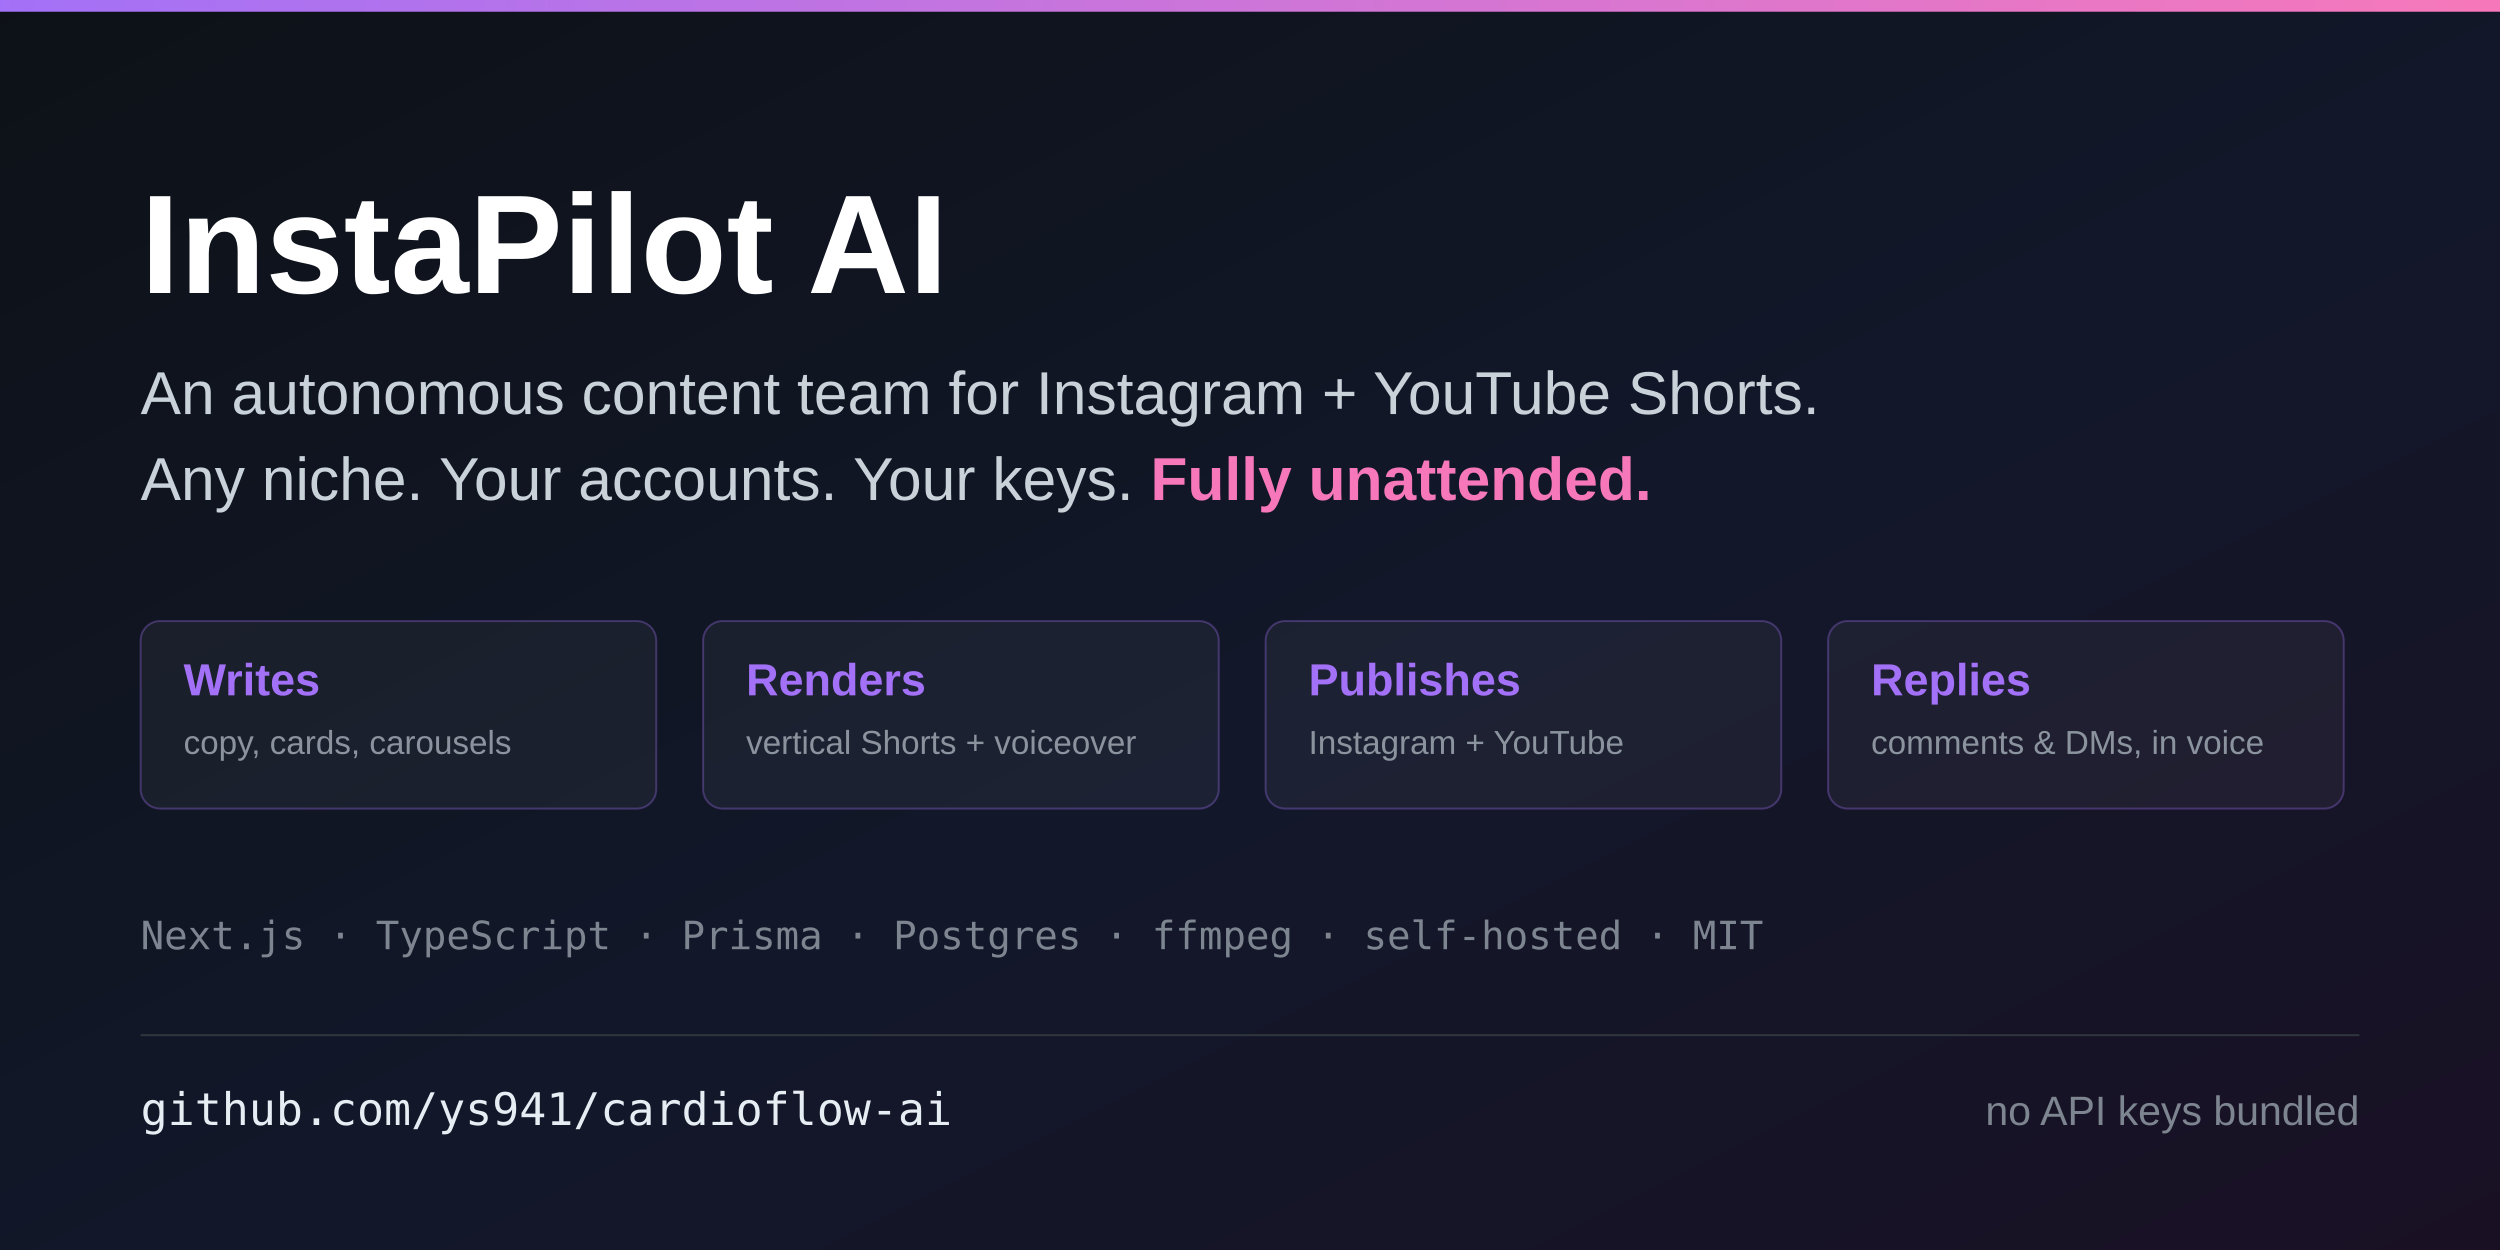
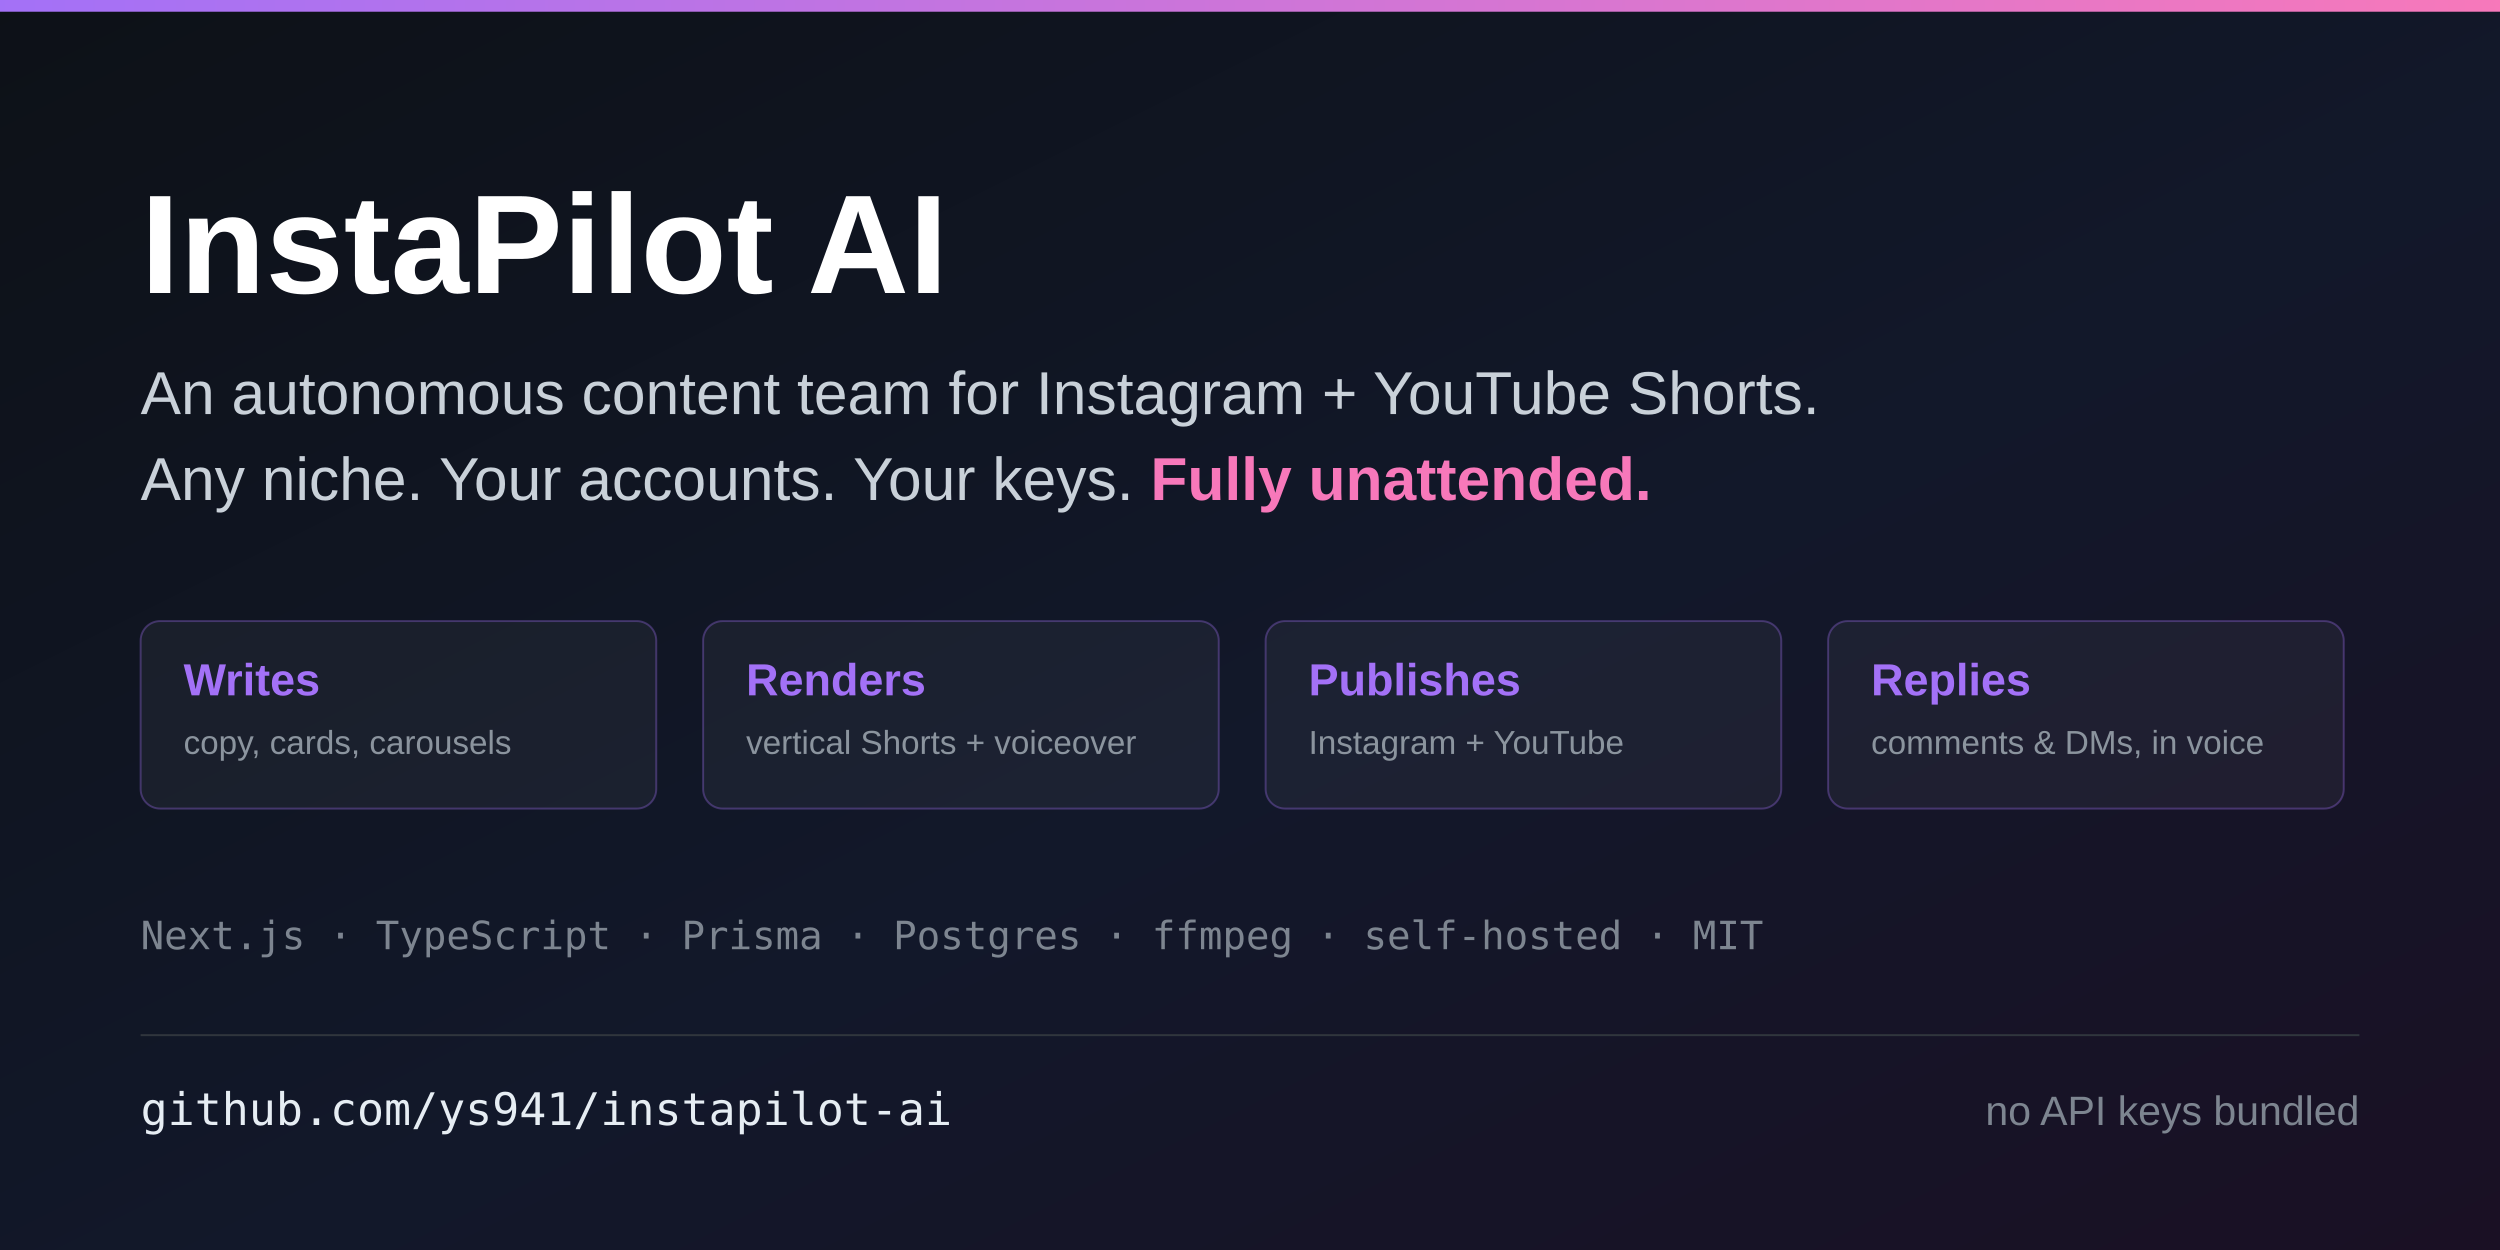
<svg xmlns="http://www.w3.org/2000/svg" width="1280" height="640" viewBox="0 0 1280 640">
  <defs>
    <linearGradient id="bg" x1="0" y1="0" x2="1" y2="1">
      <stop offset="0%" stop-color="#0D1117" />
      <stop offset="55%" stop-color="#12182A" />
      <stop offset="100%" stop-color="#1A1024" />
    </linearGradient>
    <linearGradient id="accent" x1="0" y1="0" x2="1" y2="0">
      <stop offset="0%" stop-color="#A371F7" />
      <stop offset="100%" stop-color="#F778BA" />
    </linearGradient>
  </defs>
  <rect width="1280" height="640" fill="url(#bg)" />
  <rect width="1280" height="6" fill="url(#accent)" />
  <text x="72" y="150" font-family="Segoe UI, Helvetica Neue, Arial, sans-serif" font-size="72" font-weight="700" fill="#FFFFFF">InstaPilot AI</text>
  <text x="72" y="212" font-family="Segoe UI, Helvetica Neue, Arial, sans-serif" font-size="31" fill="#C9D1D9">
    An autonomous content team for Instagram + YouTube Shorts.
  </text>
  <text x="72" y="256" font-family="Segoe UI, Helvetica Neue, Arial, sans-serif" font-size="31" fill="#C9D1D9">
    Any niche. Your accounts. Your keys. <tspan fill="#F778BA" font-weight="600">Fully unattended.</tspan>
  </text>
  <rect x="72" y="318" width="264" height="96" rx="10" fill="#FFFFFF" fill-opacity="0.045" stroke="#A371F7" stroke-opacity="0.32" />
  <text x="94" y="356" font-family="Segoe UI, Helvetica Neue, Arial, sans-serif" font-size="23" font-weight="700" fill="#A371F7">Writes</text>
  <text x="94" y="386" font-family="Segoe UI, Helvetica Neue, Arial, sans-serif" font-size="17" fill="#8B949E">copy, cards, carousels</text>
  <rect x="360" y="318" width="264" height="96" rx="10" fill="#FFFFFF" fill-opacity="0.045" stroke="#A371F7" stroke-opacity="0.32" />
  <text x="382" y="356" font-family="Segoe UI, Helvetica Neue, Arial, sans-serif" font-size="23" font-weight="700" fill="#A371F7">Renders</text>
  <text x="382" y="386" font-family="Segoe UI, Helvetica Neue, Arial, sans-serif" font-size="17" fill="#8B949E">vertical Shorts + voiceover</text>
  <rect x="648" y="318" width="264" height="96" rx="10" fill="#FFFFFF" fill-opacity="0.045" stroke="#A371F7" stroke-opacity="0.32" />
  <text x="670" y="356" font-family="Segoe UI, Helvetica Neue, Arial, sans-serif" font-size="23" font-weight="700" fill="#A371F7">Publishes</text>
  <text x="670" y="386" font-family="Segoe UI, Helvetica Neue, Arial, sans-serif" font-size="17" fill="#8B949E">Instagram + YouTube</text>
  <rect x="936" y="318" width="264" height="96" rx="10" fill="#FFFFFF" fill-opacity="0.045" stroke="#A371F7" stroke-opacity="0.32" />
  <text x="958" y="356" font-family="Segoe UI, Helvetica Neue, Arial, sans-serif" font-size="23" font-weight="700" fill="#A371F7">Replies</text>
  <text x="958" y="386" font-family="Segoe UI, Helvetica Neue, Arial, sans-serif" font-size="17" fill="#8B949E">comments &amp; DMs, in voice</text>
  <text x="72" y="486" font-family="Consolas, Menlo, monospace" font-size="20" fill="#7D8590">
    Next.js  ·  TypeScript  ·  Prisma  ·  Postgres  ·  ffmpeg  ·  self-hosted  ·  MIT
  </text>
  <line x1="72" y1="530" x2="1208" y2="530" stroke="#30363D" />
-   <text x="72" y="576" font-family="Consolas, Menlo, monospace" font-size="23" fill="#E6EDF3">github.com/ys941/cardioflow-ai</text>
+   <text x="72" y="576" font-family="Consolas, Menlo, monospace" font-size="23" fill="#E6EDF3">github.com/ys941/instapilot-ai</text>
  <text x="1208" y="576" font-family="Segoe UI, Helvetica Neue, Arial, sans-serif" font-size="21" fill="#7D8590" text-anchor="end">no API keys bundled</text>
</svg>
